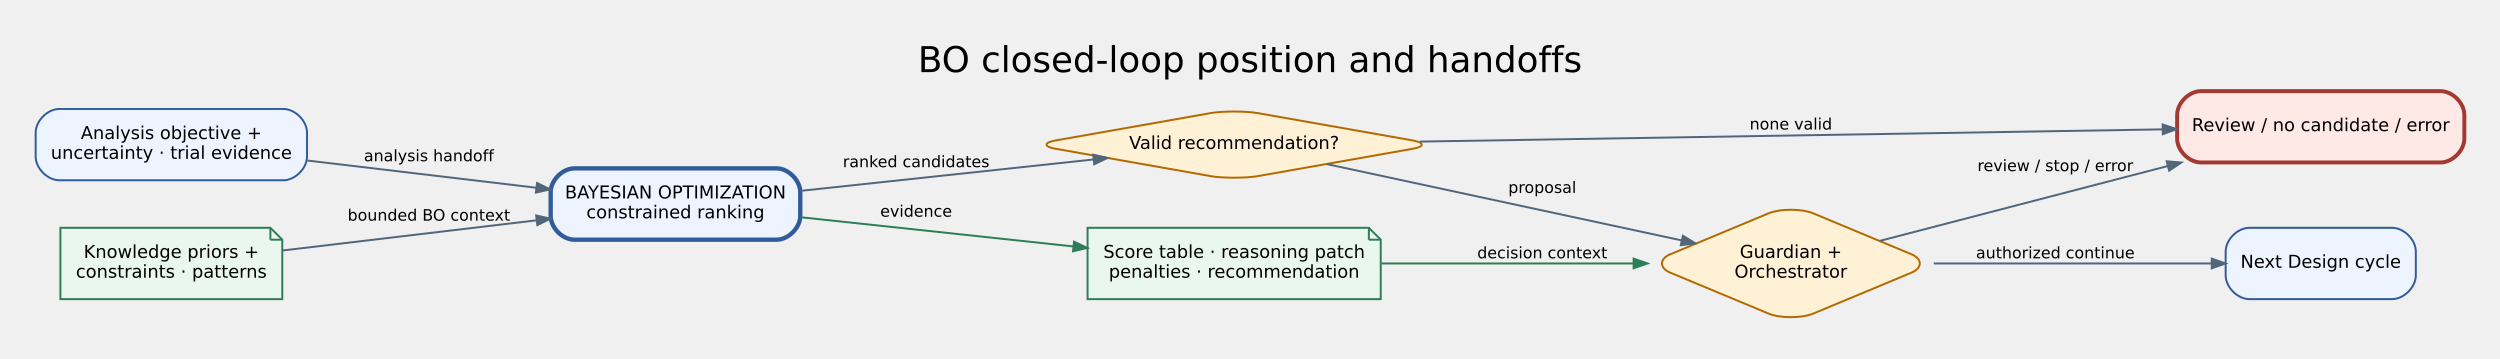
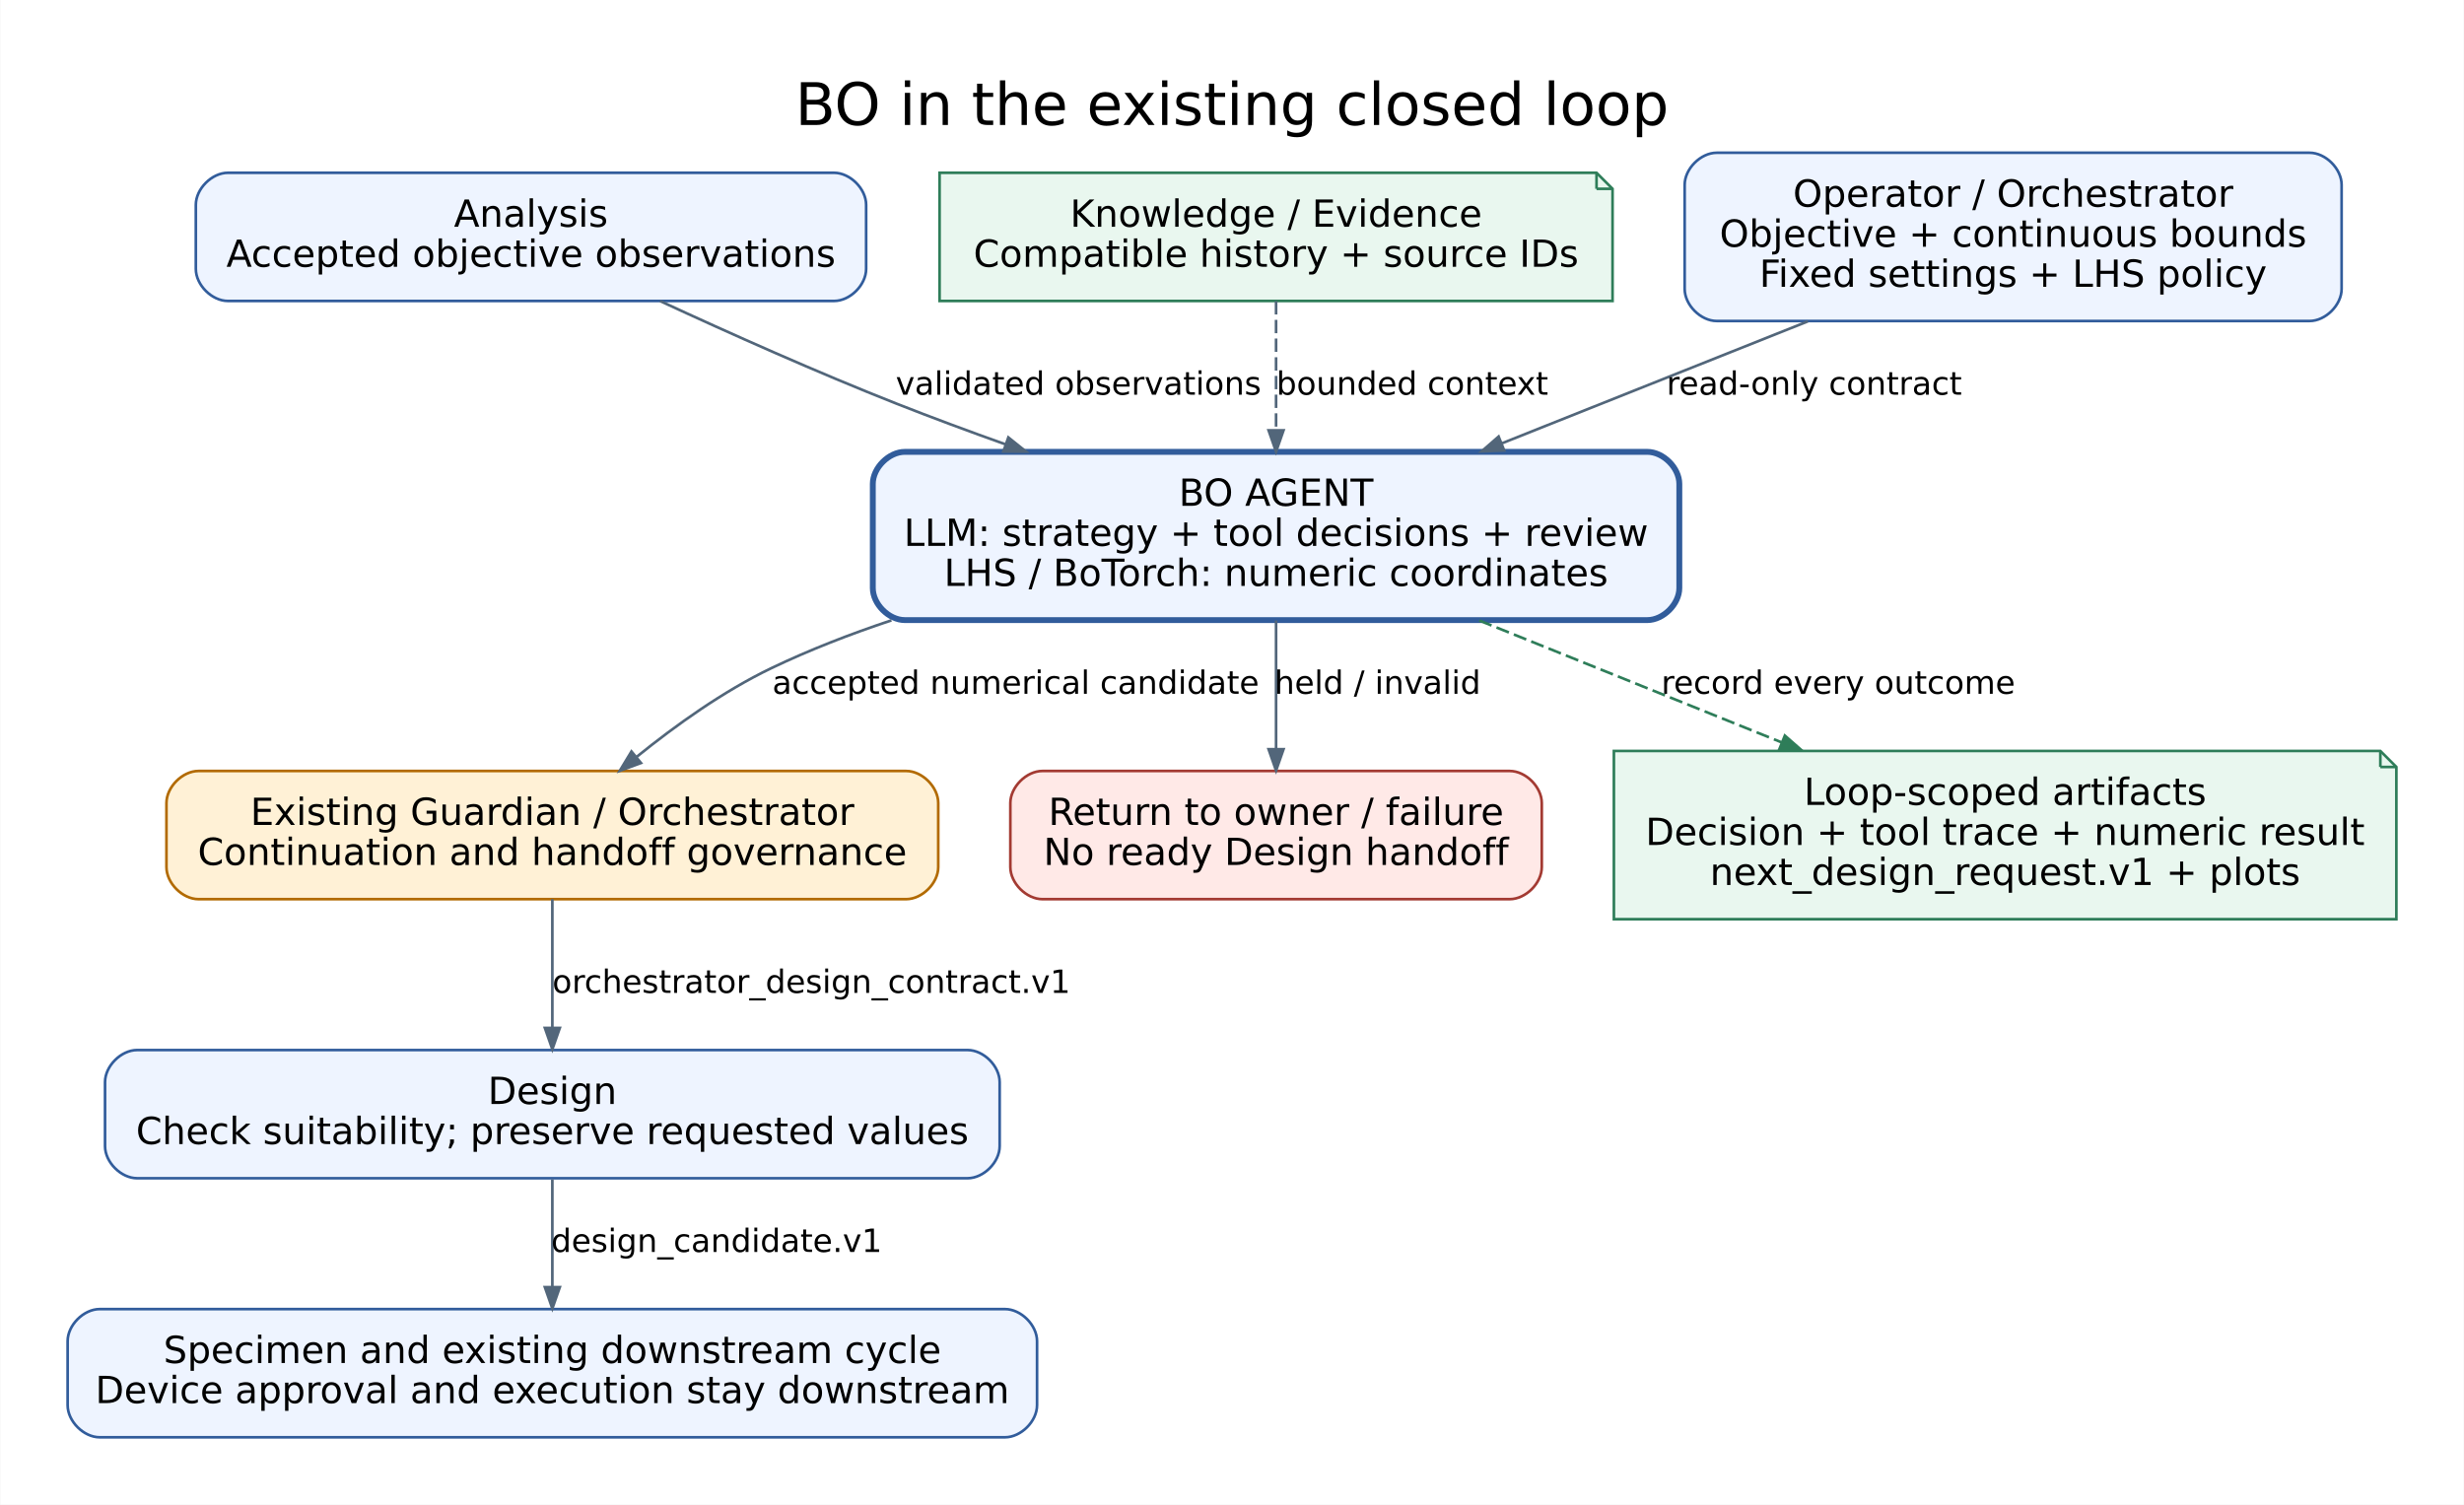
- <svg xmlns="http://www.w3.org/2000/svg" width="1262pt" height="181pt" viewBox="0.00 0.00 1262.10 181.00">
-   <g id="graph0" class="graph" transform="scale(1 1) rotate(0) translate(18 163)">
-     <text text-anchor="middle" x="613.05" y="-126.6" font-family="DejaVu Sans" font-size="18.00">BO closed-loop position and handoffs</text>
+ <svg xmlns="http://www.w3.org/2000/svg" width="922pt" height="563pt" viewBox="0.00 0.00 922.40 563.40">
+   <g id="graph0" class="graph" transform="scale(1 1) rotate(0) translate(25.2 538.2)">
+     <polygon fill="#ffffff" stroke="transparent" points="-25.2,25.2 -25.2,-538.2 897.2,-538.2 897.2,25.2 -25.2,25.2" />
+     <text text-anchor="middle" x="436" y="-491.4" font-family="DejaVu Sans" font-size="22.00">BO in the existing closed loop</text>
    <g id="node1" class="node">
-       <path fill="#eef4ff" stroke="#315c9b" d="M125,-108C125,-108 12,-108 12,-108 6,-108 0,-102 0,-96 0,-96 0,-84 0,-84 0,-78 6,-72 12,-72 12,-72 125,-72 125,-72 131,-72 137,-78 137,-84 137,-84 137,-96 137,-96 137,-102 131,-108 125,-108" />
-       <text text-anchor="middle" x="68.5" y="-92.8" font-family="DejaVu Sans" font-size="9.00">Analysis objective +</text>
-       <text text-anchor="middle" x="68.5" y="-82.8" font-family="DejaVu Sans" font-size="9.00">uncertainty · trial evidence</text>
+       <path fill="#eef4ff" stroke="#315c9b" d="M287,-473.5C287,-473.5 60,-473.5 60,-473.5 54,-473.5 48,-467.5 48,-461.5 48,-461.5 48,-437.5 48,-437.5 48,-431.5 54,-425.5 60,-425.5 60,-425.5 287,-425.5 287,-425.5 293,-425.5 299,-431.5 299,-437.5 299,-437.5 299,-461.5 299,-461.5 299,-467.5 293,-473.5 287,-473.5" />
+       <text text-anchor="middle" x="173.5" y="-453.3" font-family="DejaVu Sans" font-size="14.00">Analysis</text>
+       <text text-anchor="middle" x="173.5" y="-438.3" font-family="DejaVu Sans" font-size="14.00">Accepted objective observations</text>
+     </g>
+     <g id="node4" class="node">
+       <path fill="#eef4ff" stroke="#315c9b" stroke-width="2.2" d="M591.5,-369C591.5,-369 313.5,-369 313.5,-369 307.5,-369 301.5,-363 301.5,-357 301.5,-357 301.5,-318 301.5,-318 301.5,-312 307.5,-306 313.5,-306 313.5,-306 591.5,-306 591.5,-306 597.5,-306 603.5,-312 603.5,-318 603.5,-318 603.5,-357 603.5,-357 603.5,-363 597.5,-369 591.5,-369" />
+       <text text-anchor="middle" x="452.5" y="-348.8" font-family="DejaVu Sans" font-size="14.00">BO AGENT</text>
+       <text text-anchor="middle" x="452.5" y="-333.8" font-family="DejaVu Sans" font-size="14.00">LLM: strategy + tool decisions + review</text>
+       <text text-anchor="middle" x="452.5" y="-318.8" font-family="DejaVu Sans" font-size="14.00">LHS / BoTorch: numeric coordinates</text>
+     </g>
+     <g id="edge1" class="edge">
+       <path fill="none" stroke="#52667a" d="M221.85,-425.47C247.88,-413.42 280.67,-398.76 310.5,-387 323.59,-381.84 337.47,-376.7 351.23,-371.8" />
+       <polygon fill="#52667a" stroke="#52667a" points="352.25,-374.41 358.86,-369.1 350.39,-369.13 352.25,-374.41" />
+       <text text-anchor="middle" x="378.5" y="-390.4" font-family="DejaVu Sans" font-size="12.00">validated observations</text>
+     </g>
+     <g id="node2" class="node">
+       <polygon fill="#e9f7ef" stroke="#2e7d59" points="572.5,-473.5 326.5,-473.5 326.5,-425.5 578.5,-425.5 578.5,-467.5 572.5,-473.5" />
+       <polyline fill="none" stroke="#2e7d59" points="572.5,-473.5 572.5,-467.5 " />
+       <polyline fill="none" stroke="#2e7d59" points="578.5,-467.5 572.5,-467.5 " />
+       <text text-anchor="middle" x="452.5" y="-453.3" font-family="DejaVu Sans" font-size="14.00">Knowledge / Evidence</text>
+       <text text-anchor="middle" x="452.5" y="-438.3" font-family="DejaVu Sans" font-size="14.00">Compatible history + source IDs</text>
+     </g>
+     <g id="edge3" class="edge">
+       <path fill="none" stroke="#52667a" stroke-dasharray="5,2" d="M452.5,-425.44C452.5,-411.49 452.5,-393.35 452.5,-377.25" />
+       <polygon fill="#52667a" stroke="#52667a" points="455.3,-377.05 452.5,-369.05 449.7,-377.05 455.3,-377.05" />
+       <text text-anchor="middle" x="503.5" y="-390.4" font-family="DejaVu Sans" font-size="12.00">bounded context</text>
    </g>
    <g id="node3" class="node">
-       <path fill="#eef4ff" stroke="#315c9b" stroke-width="2.2" d="M374,-78C374,-78 272,-78 272,-78 266,-78 260,-72 260,-66 260,-66 260,-54 260,-54 260,-48 266,-42 272,-42 272,-42 374,-42 374,-42 380,-42 386,-48 386,-54 386,-54 386,-66 386,-66 386,-72 380,-78 374,-78" />
-       <text text-anchor="middle" x="323" y="-62.8" font-family="DejaVu Sans" font-size="9.00">BAYESIAN OPTIMIZATION</text>
-       <text text-anchor="middle" x="323" y="-52.8" font-family="DejaVu Sans" font-size="9.00">constrained ranking</text>
-     </g>
-     <g id="edge1" class="edge">
-       <path fill="none" stroke="#52667a" d="M137.17,-81.96C172.91,-77.71 216.7,-72.51 252.69,-68.23" />
-       <polygon fill="#52667a" stroke="#52667a" points="253.12,-70.65 259.78,-67.39 252.54,-65.79 253.12,-70.65" />
-       <text text-anchor="middle" x="198.5" y="-81.6" font-family="DejaVu Sans" font-size="8.00">analysis handoff</text>
-     </g>
-     <g id="node2" class="node">
-       <polygon fill="#e9f7ef" stroke="#2e7d59" points="118.5,-48 12.5,-48 12.5,-12 124.5,-12 124.5,-42 118.5,-48" />
-       <polyline fill="none" stroke="#2e7d59" points="118.5,-48 118.5,-42 " />
-       <polyline fill="none" stroke="#2e7d59" points="124.5,-42 118.5,-42 " />
-       <text text-anchor="middle" x="68.5" y="-32.8" font-family="DejaVu Sans" font-size="9.00">Knowledge priors +</text>
-       <text text-anchor="middle" x="68.5" y="-22.8" font-family="DejaVu Sans" font-size="9.00">constraints · patterns</text>
+       <path fill="#eef4ff" stroke="#315c9b" d="M839.5,-481C839.5,-481 617.5,-481 617.5,-481 611.5,-481 605.5,-475 605.5,-469 605.5,-469 605.5,-430 605.5,-430 605.5,-424 611.5,-418 617.5,-418 617.5,-418 839.5,-418 839.5,-418 845.5,-418 851.5,-424 851.5,-430 851.5,-430 851.5,-469 851.5,-469 851.5,-475 845.5,-481 839.5,-481" />
+       <text text-anchor="middle" x="728.5" y="-460.8" font-family="DejaVu Sans" font-size="14.00">Operator / Orchestrator</text>
+       <text text-anchor="middle" x="728.5" y="-445.8" font-family="DejaVu Sans" font-size="14.00">Objective + continuous bounds</text>
+       <text text-anchor="middle" x="728.5" y="-430.8" font-family="DejaVu Sans" font-size="14.00">Fixed settings + LHS policy</text>
    </g>
    <g id="edge2" class="edge">
-       <path fill="none" stroke="#52667a" d="M124.6,-36.55C162.24,-41.02 212.42,-46.98 252.76,-51.77" />
-       <polygon fill="#52667a" stroke="#52667a" points="252.68,-54.23 259.92,-52.62 253.26,-49.37 252.68,-54.23" />
-       <text text-anchor="middle" x="198.5" y="-51.6" font-family="DejaVu Sans" font-size="8.00">bounded BO context</text>
+       <path fill="none" stroke="#52667a" d="M651.62,-417.86C616.03,-403.67 573.64,-386.78 537.14,-372.23" />
+       <polygon fill="#52667a" stroke="#52667a" points="537.92,-369.53 529.45,-369.17 535.84,-374.73 537.92,-369.53" />
+       <text text-anchor="middle" x="654" y="-390.4" font-family="DejaVu Sans" font-size="12.00">read-only contract</text>
    </g>
-     <g id="node4" class="node">
-       <path fill="#fff1d6" stroke="#b26a00" d="M593.23,-105.92C593.23,-105.92 514.77,-92.08 514.77,-92.08 508.86,-91.04 508.86,-88.96 514.77,-87.92 514.77,-87.92 593.23,-74.08 593.23,-74.08 599.14,-73.04 610.96,-73.04 616.87,-74.08 616.87,-74.08 695.33,-87.92 695.33,-87.92 701.24,-88.96 701.24,-91.04 695.33,-92.08 695.33,-92.08 616.87,-105.92 616.87,-105.92 610.96,-106.96 599.14,-106.96 593.23,-105.92" />
-       <text text-anchor="middle" x="605.05" y="-87.8" font-family="DejaVu Sans" font-size="9.00">Valid recommendation?</text>
+     <g id="node5" class="node">
+       <path fill="#fff1d6" stroke="#b26a00" d="M314,-249.5C314,-249.5 49,-249.5 49,-249.5 43,-249.5 37,-243.5 37,-237.5 37,-237.5 37,-213.5 37,-213.5 37,-207.5 43,-201.5 49,-201.5 49,-201.5 314,-201.5 314,-201.5 320,-201.5 326,-207.5 326,-213.5 326,-213.5 326,-237.5 326,-237.5 326,-243.5 320,-249.5 314,-249.5" />
+       <text text-anchor="middle" x="181.5" y="-229.3" font-family="DejaVu Sans" font-size="14.00">Existing Guardian / Orchestrator</text>
+       <text text-anchor="middle" x="181.5" y="-214.3" font-family="DejaVu Sans" font-size="14.00">Continuation and handoff governance</text>
    </g>
-     <g id="edge3" class="edge">
-       <path fill="none" stroke="#52667a" d="M386.15,-66.66C429.9,-71.34 488.51,-77.62 533.93,-82.49" />
-       <polygon fill="#52667a" stroke="#52667a" points="533.88,-84.95 541.1,-83.26 534.4,-80.08 533.88,-84.95" />
-       <text text-anchor="middle" x="444.5" y="-78.6" font-family="DejaVu Sans" font-size="8.00">ranked candidates</text>
+     <g id="edge4" class="edge">
+       <path fill="none" stroke="#52667a" d="M308.48,-305.91C292.98,-300.75 277.7,-294.81 263.5,-288 245.55,-279.39 227.63,-266.56 213.14,-254.84" />
+       <polygon fill="#52667a" stroke="#52667a" points="214.69,-252.49 206.74,-249.56 211.13,-256.81 214.69,-252.49" />
+       <text text-anchor="middle" x="355" y="-278.4" font-family="DejaVu Sans" font-size="12.00">accepted numerical candidate</text>
    </g>
    <g id="node8" class="node">
-       <polygon fill="#e9f7ef" stroke="#2e7d59" points="673.05,-48 531.05,-48 531.05,-12 679.05,-12 679.05,-42 673.05,-48" />
-       <polyline fill="none" stroke="#2e7d59" points="673.05,-48 673.05,-42 " />
-       <polyline fill="none" stroke="#2e7d59" points="679.05,-42 673.05,-42 " />
-       <text text-anchor="middle" x="605.05" y="-32.8" font-family="DejaVu Sans" font-size="9.00">Score table · reasoning patch</text>
-       <text text-anchor="middle" x="605.05" y="-22.8" font-family="DejaVu Sans" font-size="9.00">penalties · recommendation</text>
+       <path fill="#ffe9e7" stroke="#a33a32" d="M540,-249.5C540,-249.5 365,-249.5 365,-249.5 359,-249.5 353,-243.5 353,-237.5 353,-237.5 353,-213.5 353,-213.5 353,-207.5 359,-201.5 365,-201.5 365,-201.5 540,-201.5 540,-201.5 546,-201.5 552,-207.5 552,-213.5 552,-213.5 552,-237.5 552,-237.5 552,-243.5 546,-249.5 540,-249.5" />
+       <text text-anchor="middle" x="452.5" y="-229.3" font-family="DejaVu Sans" font-size="14.00">Return to owner / failure</text>
+       <text text-anchor="middle" x="452.5" y="-214.3" font-family="DejaVu Sans" font-size="14.00">No ready Design handoff</text>
+     </g>
+     <g id="edge5" class="edge">
+       <path fill="none" stroke="#52667a" d="M452.5,-305.86C452.5,-290.84 452.5,-272.79 452.5,-257.69" />
+       <polygon fill="#52667a" stroke="#52667a" points="455.3,-257.65 452.5,-249.65 449.7,-257.65 455.3,-257.65" />
+       <text text-anchor="middle" x="490.5" y="-278.4" font-family="DejaVu Sans" font-size="12.00">held / invalid</text>
+     </g>
+     <g id="node9" class="node">
+       <polygon fill="#e9f7ef" stroke="#2e7d59" points="866,-257 579,-257 579,-194 872,-194 872,-251 866,-257" />
+       <polyline fill="none" stroke="#2e7d59" points="866,-257 866,-251 " />
+       <polyline fill="none" stroke="#2e7d59" points="872,-251 866,-251 " />
+       <text text-anchor="middle" x="725.5" y="-236.8" font-family="DejaVu Sans" font-size="14.00">Loop-scoped artifacts</text>
+       <text text-anchor="middle" x="725.5" y="-221.8" font-family="DejaVu Sans" font-size="14.00">Decision + tool trace + numeric result</text>
+       <text text-anchor="middle" x="725.5" y="-206.8" font-family="DejaVu Sans" font-size="14.00">next_design_request.v1 + plots</text>
    </g>
    <g id="edge8" class="edge">
-       <path fill="none" stroke="#2e7d59" d="M386.15,-53.34C426.68,-49 479.97,-43.29 523.7,-38.61" />
-       <polygon fill="#2e7d59" stroke="#2e7d59" points="524.21,-41.02 530.91,-37.83 523.69,-36.14 524.21,-41.02" />
-       <text text-anchor="middle" x="444.5" y="-53.6" font-family="DejaVu Sans" font-size="8.00">evidence</text>
+       <path fill="none" stroke="#2e7d59" stroke-dasharray="5,2" d="M528.55,-305.86C563.75,-291.67 605.67,-274.78 641.78,-260.23" />
+       <polygon fill="#2e7d59" stroke="#2e7d59" points="643.02,-262.75 649.39,-257.17 640.92,-257.56 643.02,-262.75" />
+       <text text-anchor="middle" x="663" y="-278.4" font-family="DejaVu Sans" font-size="12.00">record every outcome</text>
    </g>
-     <g id="node5" class="node">
-       <path fill="#fff1d6" stroke="#b26a00" d="M875.02,-55.38C875.02,-55.38 825.18,-34.62 825.18,-34.62 819.64,-32.31 819.64,-27.69 825.18,-25.38 825.18,-25.38 875.02,-4.62 875.02,-4.62 880.56,-2.31 891.64,-2.31 897.18,-4.62 897.18,-4.62 947.02,-25.38 947.02,-25.38 952.56,-27.69 952.56,-32.31 947.02,-34.62 947.02,-34.62 897.18,-55.38 897.18,-55.38 891.64,-57.69 880.56,-57.69 875.02,-55.38" />
-       <text text-anchor="middle" x="886.1" y="-32.8" font-family="DejaVu Sans" font-size="9.00">Guardian +</text>
-       <text text-anchor="middle" x="886.1" y="-22.8" font-family="DejaVu Sans" font-size="9.00">Orchestrator</text>
+     <g id="node6" class="node">
+       <path fill="#eef4ff" stroke="#315c9b" d="M337,-145C337,-145 26,-145 26,-145 20,-145 14,-139 14,-133 14,-133 14,-109 14,-109 14,-103 20,-97 26,-97 26,-97 337,-97 337,-97 343,-97 349,-103 349,-109 349,-109 349,-133 349,-133 349,-139 343,-145 337,-145" />
+       <text text-anchor="middle" x="181.5" y="-124.8" font-family="DejaVu Sans" font-size="14.00">Design</text>
+       <text text-anchor="middle" x="181.5" y="-109.8" font-family="DejaVu Sans" font-size="14.00">Check suitability; preserve requested values</text>
    </g>
-     <g id="edge4" class="edge">
-       <path fill="none" stroke="#52667a" d="M651.82,-80.16C700.95,-69.6 778.94,-52.83 831.05,-41.62" />
-       <polygon fill="#52667a" stroke="#52667a" points="831.58,-44.01 837.91,-40.15 830.55,-39.22 831.58,-44.01" />
-       <text text-anchor="middle" x="760.6" y="-65.6" font-family="DejaVu Sans" font-size="8.00">proposal</text>
+     <g id="edge6" class="edge">
+       <path fill="none" stroke="#52667a" d="M181.5,-201.5C181.5,-187.35 181.5,-169.04 181.5,-153.55" />
+       <polygon fill="#52667a" stroke="#52667a" points="184.3,-153.28 181.5,-145.28 178.7,-153.28 184.3,-153.28" />
+       <text text-anchor="middle" x="278.5" y="-166.4" font-family="DejaVu Sans" font-size="12.00">orchestrator_design_contract.v1</text>
    </g>
    <g id="node7" class="node">
-       <path fill="#ffe9e7" stroke="#a33a32" stroke-width="2" d="M1214.1,-117C1214.1,-117 1093.1,-117 1093.1,-117 1087.1,-117 1081.1,-111 1081.1,-105 1081.1,-105 1081.1,-93 1081.1,-93 1081.1,-87 1087.1,-81 1093.1,-81 1093.1,-81 1214.1,-81 1214.1,-81 1220.1,-81 1226.1,-87 1226.1,-93 1226.1,-93 1226.1,-105 1226.1,-105 1226.1,-111 1220.1,-117 1214.1,-117" />
-       <text text-anchor="middle" x="1153.6" y="-96.8" font-family="DejaVu Sans" font-size="9.00">Review / no candidate / error</text>
-     </g>
-     <g id="edge5" class="edge">
-       <path fill="none" stroke="#52667a" d="M698.77,-91.53C804.2,-93.26 974.54,-96.07 1073.81,-97.7" />
-       <polygon fill="#52667a" stroke="#52667a" points="1073.8,-100.15 1080.84,-97.82 1073.88,-95.25 1073.8,-100.15" />
-       <text text-anchor="middle" x="886.1" y="-97.6" font-family="DejaVu Sans" font-size="8.00">none valid</text>
-     </g>
-     <g id="node6" class="node">
-       <path fill="#eef4ff" stroke="#315c9b" d="M1189.6,-48C1189.6,-48 1117.6,-48 1117.6,-48 1111.6,-48 1105.6,-42 1105.6,-36 1105.6,-36 1105.6,-24 1105.6,-24 1105.6,-18 1111.6,-12 1117.6,-12 1117.6,-12 1189.6,-12 1189.6,-12 1195.6,-12 1201.6,-18 1201.6,-24 1201.6,-24 1201.6,-36 1201.6,-36 1201.6,-42 1195.6,-48 1189.6,-48" />
-       <text text-anchor="middle" x="1153.6" y="-27.8" font-family="DejaVu Sans" font-size="9.00">Next Design cycle</text>
-     </g>
-     <g id="edge6" class="edge">
-       <path fill="none" stroke="#52667a" d="M958.25,-30C1002.3,-30 1057.98,-30 1098.44,-30" />
-       <polygon fill="#52667a" stroke="#52667a" points="1098.56,-32.45 1105.56,-30 1098.56,-27.55 1098.56,-32.45" />
-       <text text-anchor="middle" x="1019.6" y="-32.6" font-family="DejaVu Sans" font-size="8.00">authorized continue</text>
+       <path fill="#eef4ff" stroke="#315c9b" d="M351,-48C351,-48 12,-48 12,-48 6,-48 0,-42 0,-36 0,-36 0,-12 0,-12 0,-6 6,0 12,0 12,0 351,0 351,0 357,0 363,-6 363,-12 363,-12 363,-36 363,-36 363,-42 357,-48 351,-48" />
+       <text text-anchor="middle" x="181.5" y="-27.8" font-family="DejaVu Sans" font-size="14.00">Specimen and existing downstream cycle</text>
+       <text text-anchor="middle" x="181.5" y="-12.8" font-family="DejaVu Sans" font-size="14.00">Device approval and execution stay downstream</text>
    </g>
    <g id="edge7" class="edge">
-       <path fill="none" stroke="#52667a" d="M930.94,-41.39C970.39,-51.65 1029.22,-66.94 1076.36,-79.19" />
-       <polygon fill="#52667a" stroke="#52667a" points="1075.84,-81.58 1083.23,-80.97 1077.07,-76.84 1075.84,-81.58" />
-       <text text-anchor="middle" x="1019.6" y="-76.6" font-family="DejaVu Sans" font-size="8.00">review / stop / error</text>
-     </g>
-     <g id="edge9" class="edge">
-       <path fill="none" stroke="#2e7d59" d="M679.37,-30C718.44,-30 766.52,-30 806.38,-30" />
-       <polygon fill="#2e7d59" stroke="#2e7d59" points="806.72,-32.45 813.72,-30 806.72,-27.55 806.72,-32.45" />
-       <text text-anchor="middle" x="760.6" y="-32.6" font-family="DejaVu Sans" font-size="8.00">decision context</text>
+       <path fill="none" stroke="#52667a" d="M181.5,-96.52C181.5,-84.44 181.5,-69.55 181.5,-56.48" />
+       <polygon fill="#52667a" stroke="#52667a" points="184.3,-56.21 181.5,-48.21 178.7,-56.21 184.3,-56.21" />
+       <text text-anchor="middle" x="243" y="-69.4" font-family="DejaVu Sans" font-size="12.00">design_candidate.v1</text>
    </g>
  </g>
</svg>
